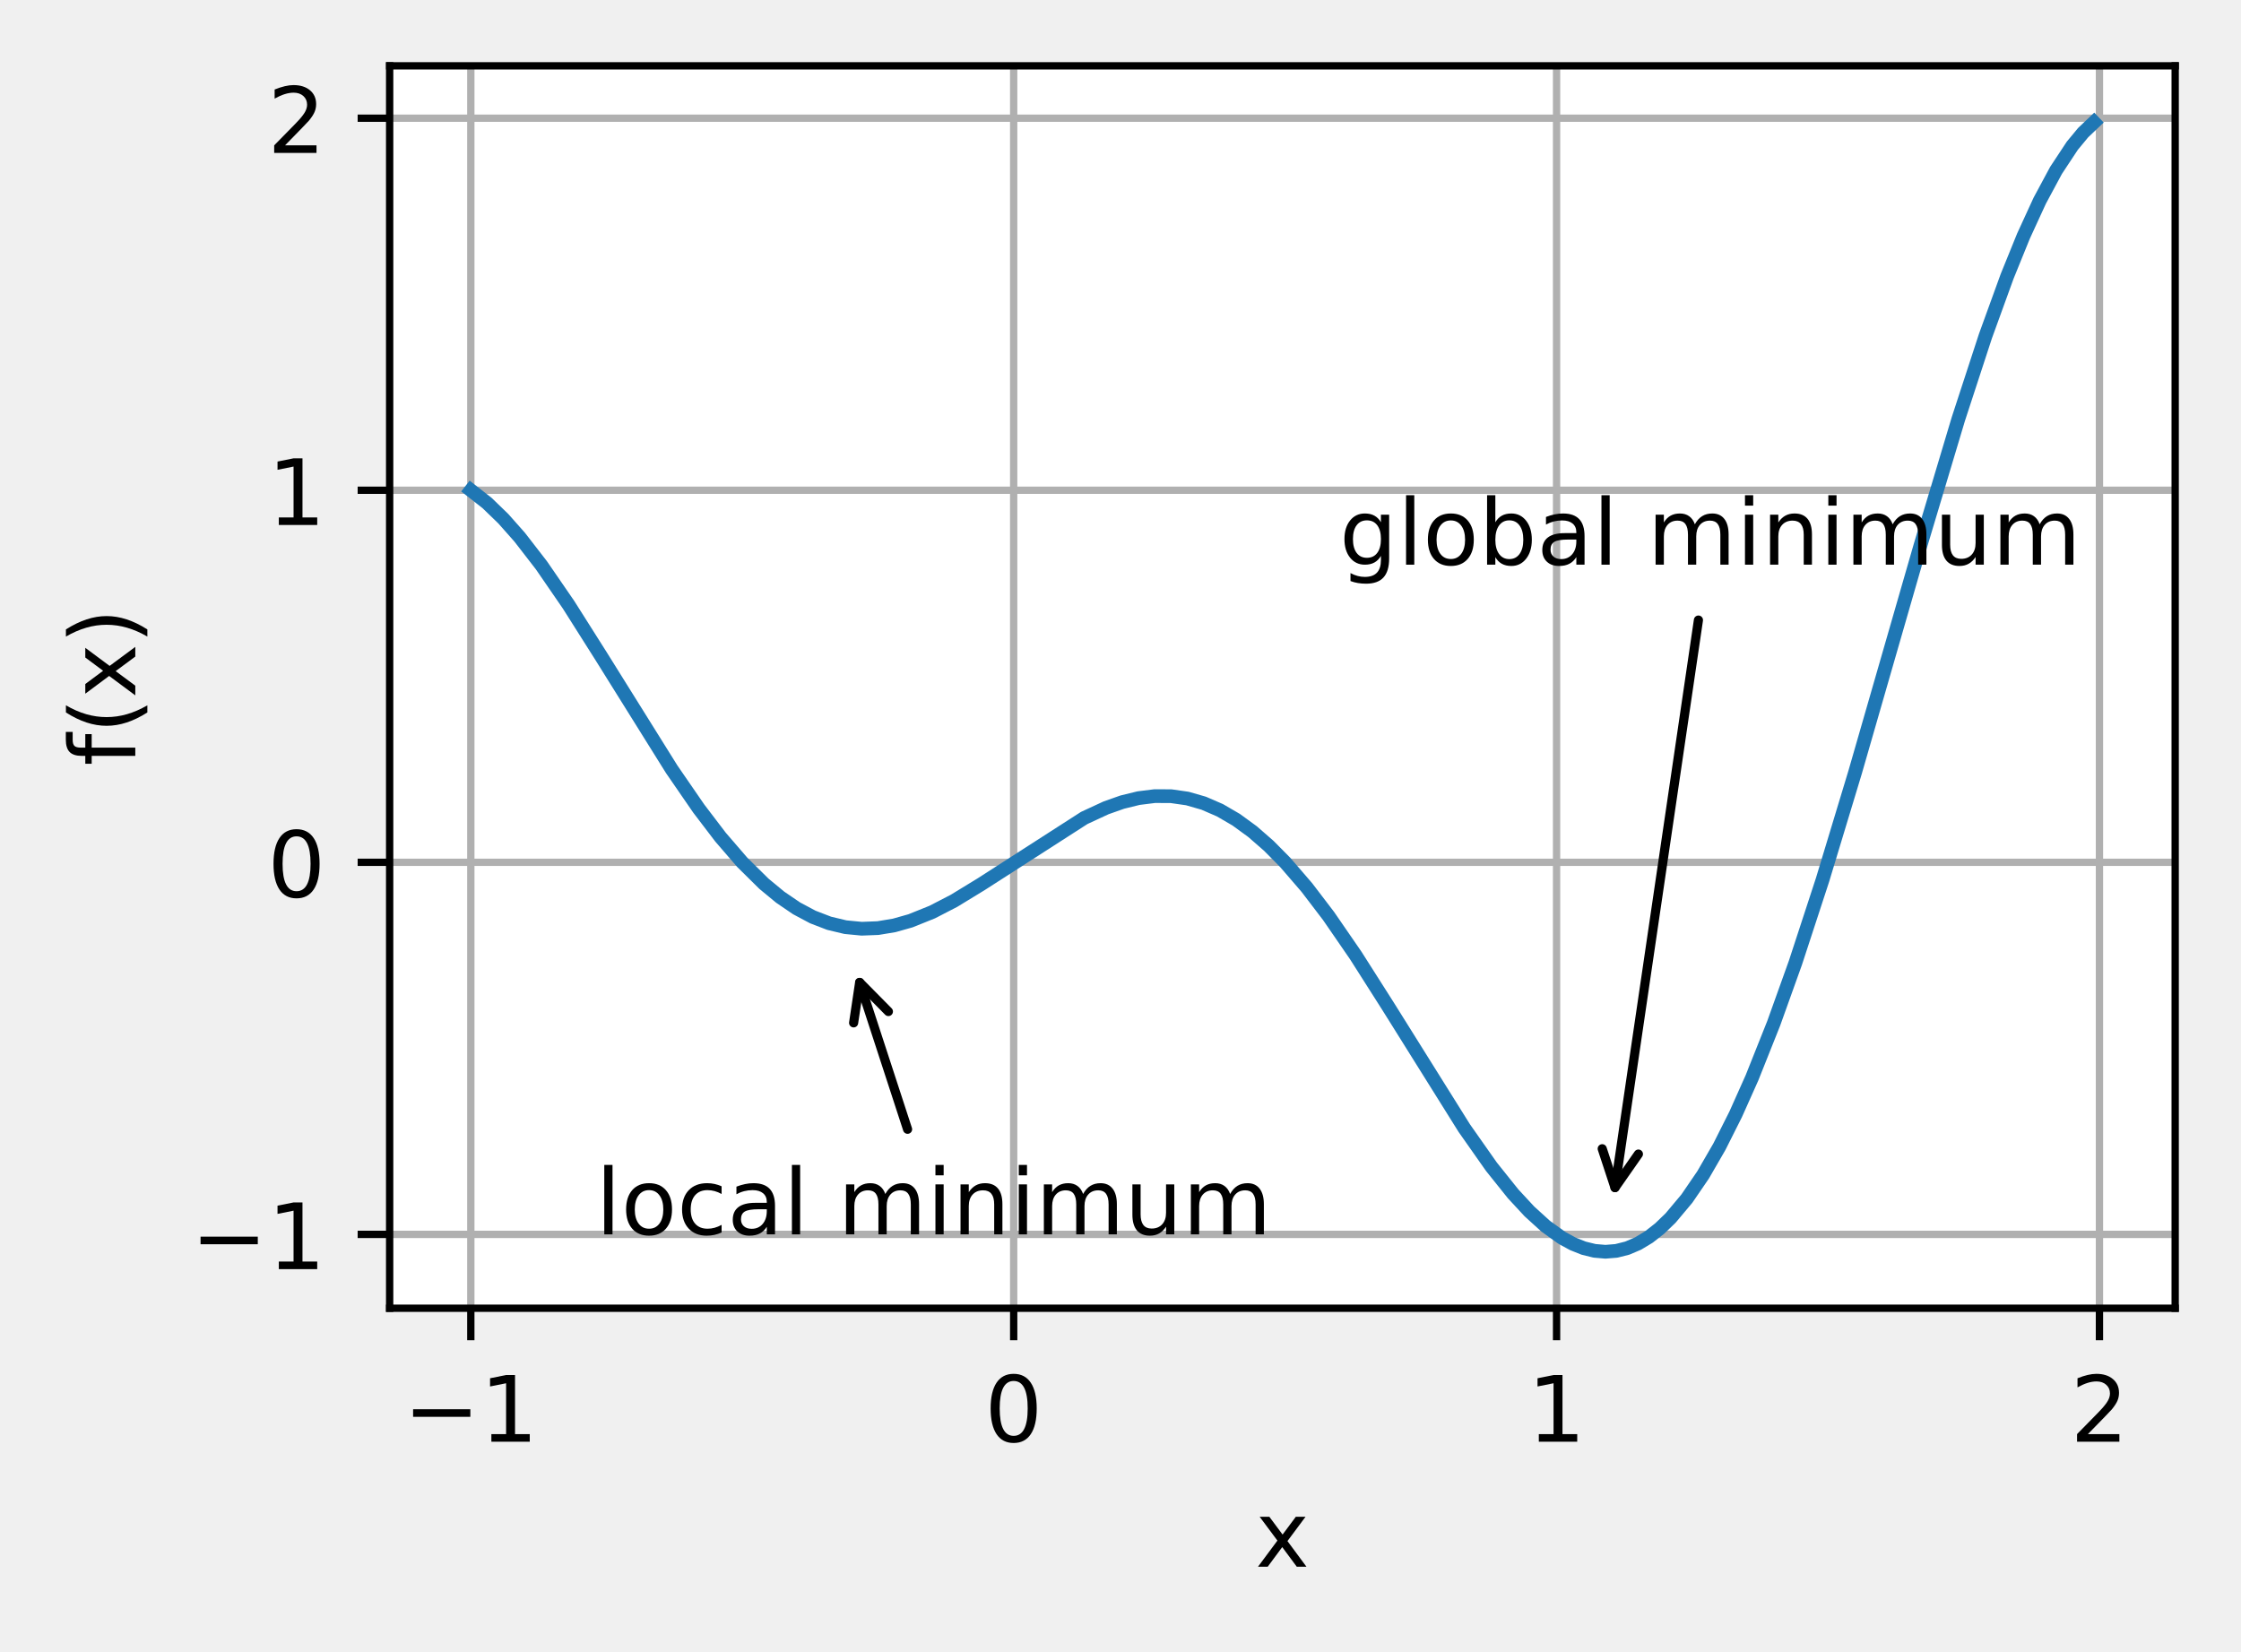
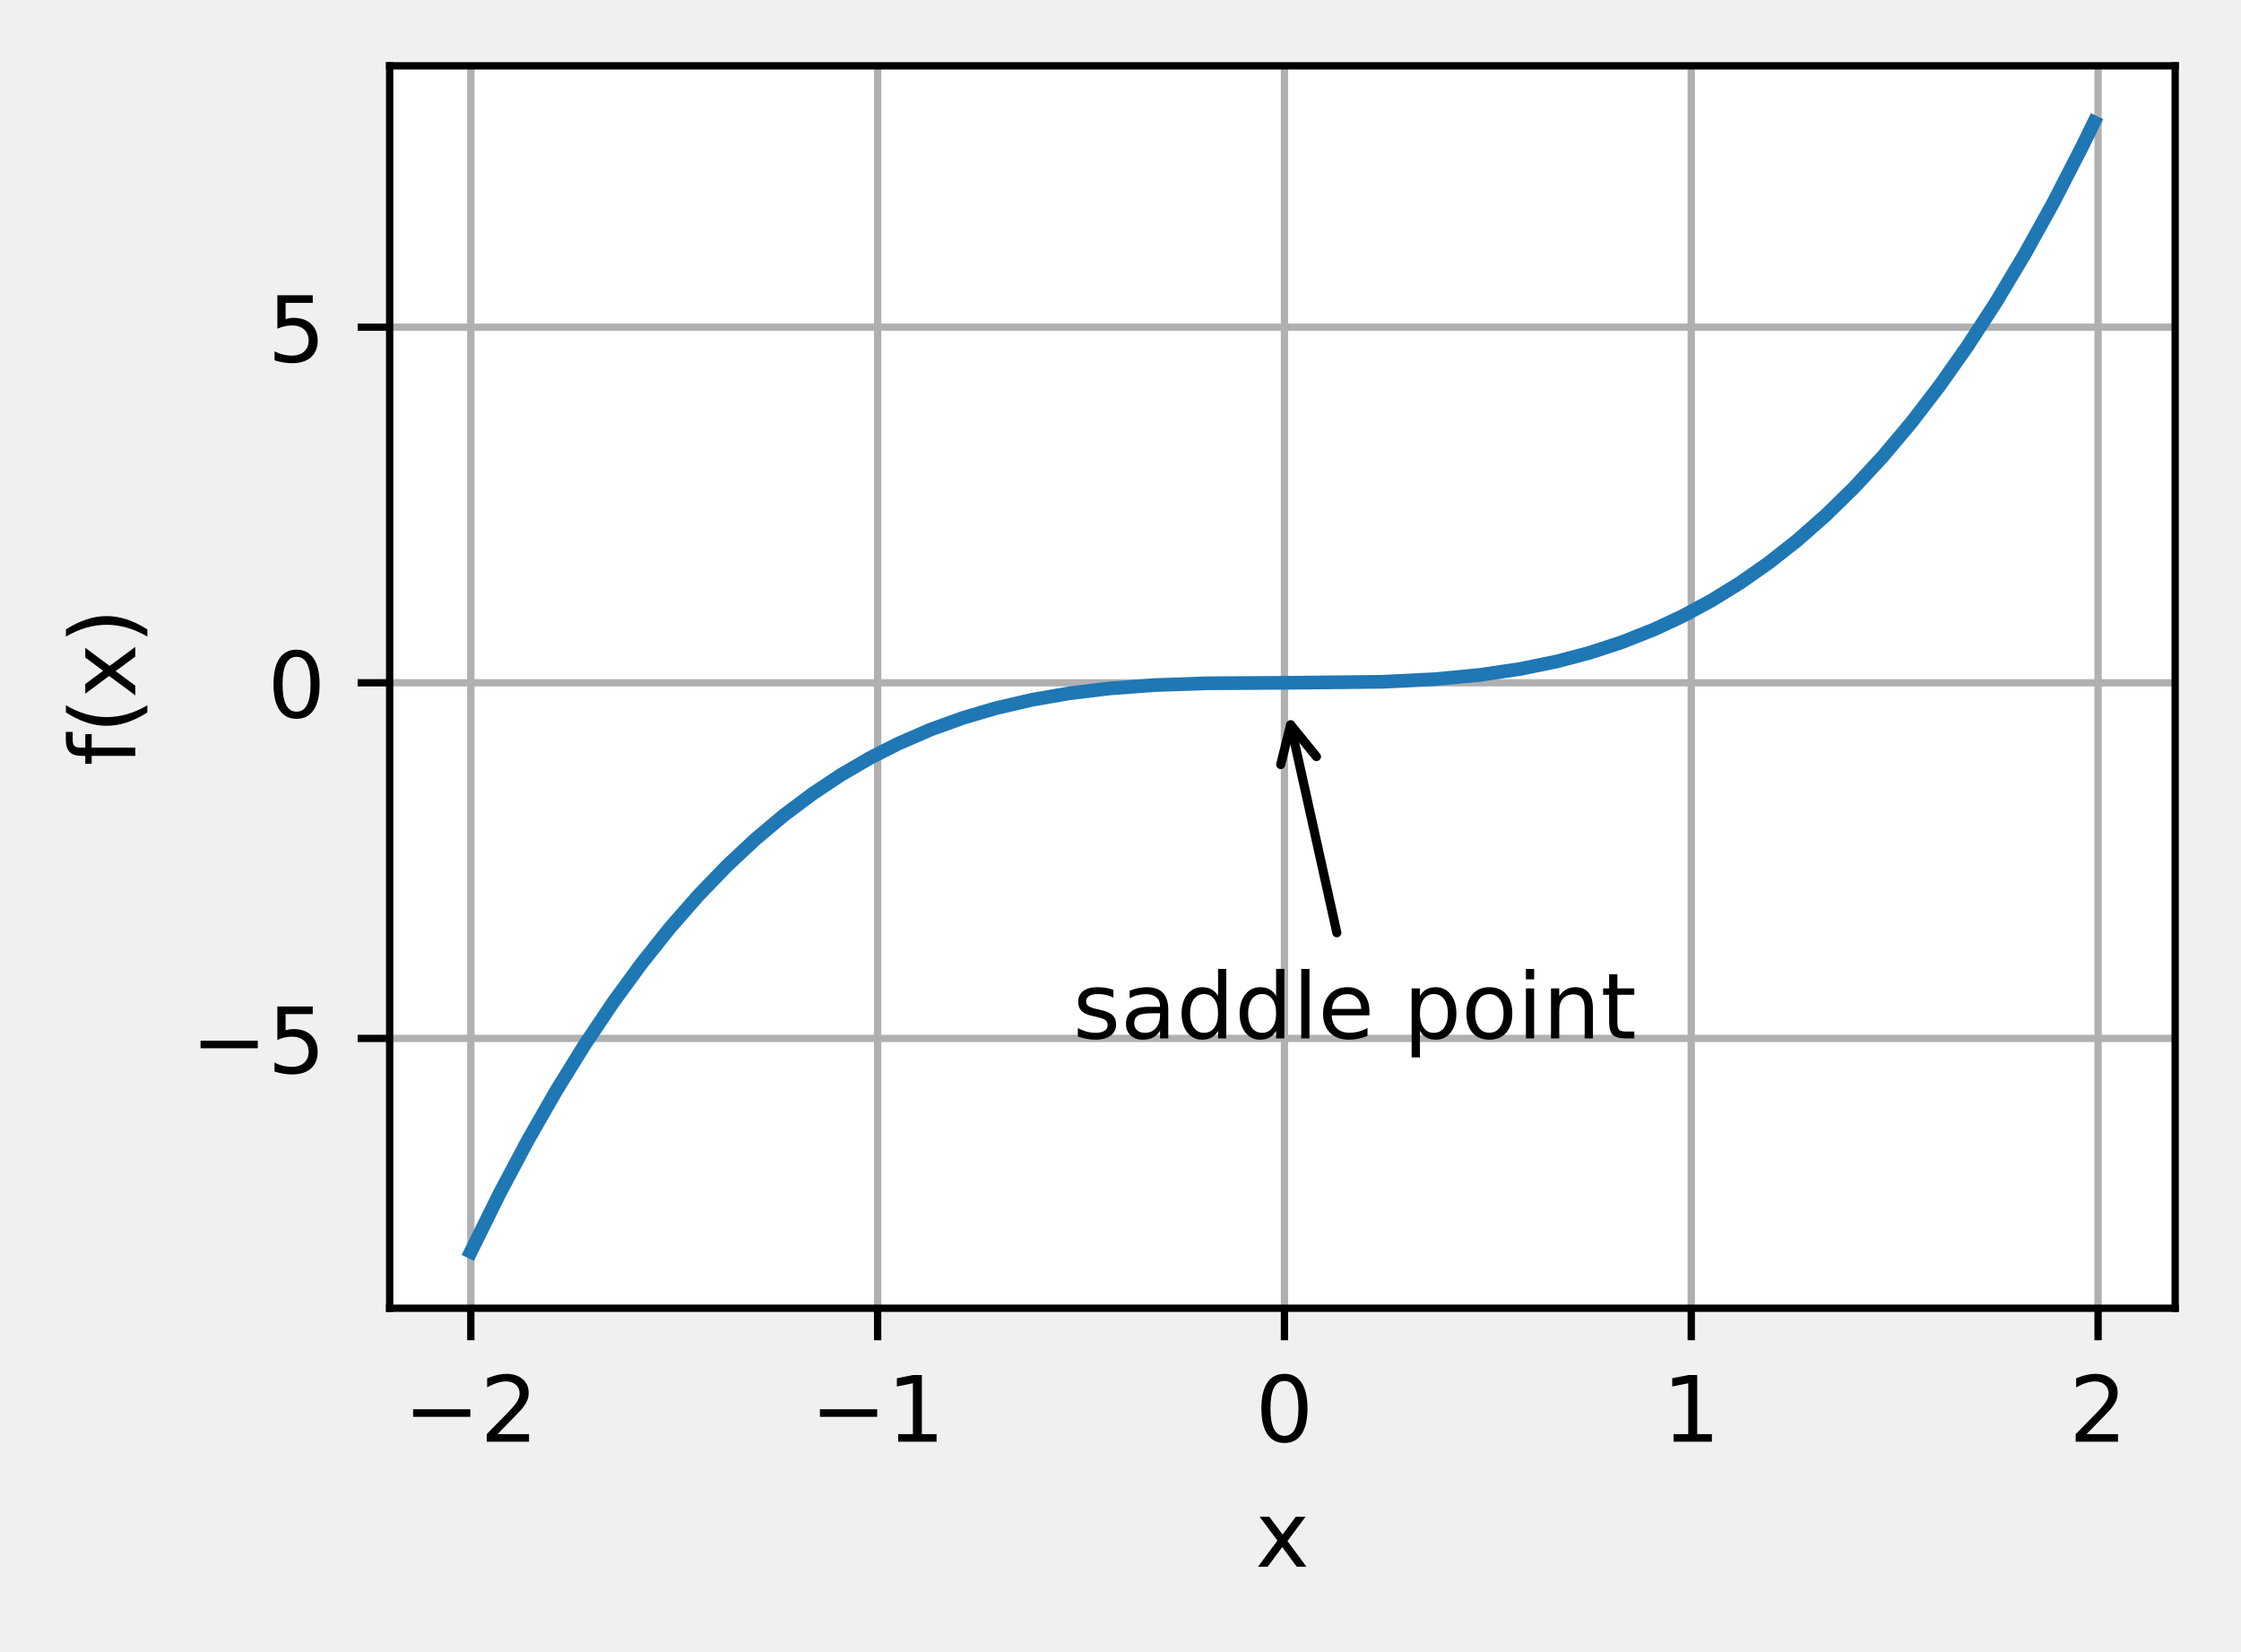
<svg xmlns="http://www.w3.org/2000/svg" xmlns:xlink="http://www.w3.org/1999/xlink" height="180.656pt" version="1.1" viewBox="0 0 245.12 180.656" width="245.12pt">
  <defs>
    <style type="text/css">
*{stroke-linecap:butt;stroke-linejoin:round;}
  </style>
  </defs>
  <g id="figure_1">
    <g id="patch_1">
      <path d="M 0 180.656  L 245.12 180.656  L 245.12 0  L 0 0  z " style="fill:none;" />
    </g>
    <g id="axes_1">
      <g id="patch_2">
        <path d="M 42.62 143.1  L 237.92 143.1  L 237.92 7.2  L 42.62 7.2  z " style="fill:#ffffff;" />
      </g>
      <g id="matplotlib.axis_1">
        <g id="xtick_1">
          <g id="line2d_1">
-             <path clip-path="url(#p6db14f6e70)" d="M 51.498 143.1  L 51.498 7.2  " style="fill:none;stroke:#b0b0b0;stroke-linecap:square;stroke-width:0.8;" />
+             <path clip-path="url(#p5b9b7ca64f)" d="M 51.498 143.1  L 51.498 7.2  " style="fill:none;stroke:#b0b0b0;stroke-linecap:square;stroke-width:0.8;" />
          </g>
          <g id="line2d_2">
            <defs>
-               <path d="M 0 0  L 0 3.5  " id="mf47bbb0108" style="stroke:#000000;stroke-width:0.8;" />
-             </defs>
-             <g>
-               <use style="stroke:#000000;stroke-width:0.8;" x="51.498" xlink:href="#mf47bbb0108" y="143.1" />
+               <path d="M 0 0  L 0 3.5  " id="ma2b6bdf065" style="stroke:#000000;stroke-width:0.8;" />
+             </defs>
+             <g>
+               <use style="stroke:#000000;stroke-width:0.8;" x="51.498" xlink:href="#ma2b6bdf065" y="143.1" />
            </g>
          </g>
          <g id="text_1">
            <defs>
              <path d="M 10.594 35.5  L 73.188 35.5  L 73.188 27.203  L 10.594 27.203  z " id="DejaVuSans-8722" />
-               <path d="M 12.406 8.297  L 28.516 8.297  L 28.516 63.922  L 10.984 60.406  L 10.984 69.391  L 28.422 72.906  L 38.281 72.906  L 38.281 8.297  L 54.391 8.297  L 54.391 0  L 12.406 0  z " id="DejaVuSans-49" />
+               <path d="M 19.188 8.297  L 53.609 8.297  L 53.609 0  L 7.328 0  L 7.328 8.297  Q 12.938 14.109 22.625 23.891  Q 32.328 33.688 34.812 36.531  Q 39.547 41.844 41.422 45.531  Q 43.312 49.219 43.312 52.781  Q 43.312 58.594 39.234 62.25  Q 35.156 65.922 28.609 65.922  Q 23.969 65.922 18.812 64.312  Q 13.672 62.703 7.812 59.422  L 7.812 69.391  Q 13.766 71.781 18.938 73  Q 24.125 74.219 28.422 74.219  Q 39.75 74.219 46.484 68.547  Q 53.219 62.891 53.219 53.422  Q 53.219 48.922 51.531 44.891  Q 49.859 40.875 45.406 35.406  Q 44.188 33.984 37.641 27.219  Q 31.109 20.453 19.188 8.297  z " id="DejaVuSans-50" />
            </defs>
            <g transform="translate(44.12649 157.6984)scale(0.1 -0.1)">
              <use xlink:href="#DejaVuSans-8722" />
-               <use x="83.789" xlink:href="#DejaVuSans-49" />
+               <use x="83.789" xlink:href="#DejaVuSans-50" />
            </g>
          </g>
        </g>
        <g id="xtick_2">
          <g id="line2d_3">
-             <path clip-path="url(#p6db14f6e70)" d="M 110.877 143.1  L 110.877 7.2  " style="fill:none;stroke:#b0b0b0;stroke-linecap:square;stroke-width:0.8;" />
+             <path clip-path="url(#p5b9b7ca64f)" d="M 95.995 143.1  L 95.995 7.2  " style="fill:none;stroke:#b0b0b0;stroke-linecap:square;stroke-width:0.8;" />
          </g>
          <g id="line2d_4">
            <g>
-               <use style="stroke:#000000;stroke-width:0.8;" x="110.877" xlink:href="#mf47bbb0108" y="143.1" />
+               <use style="stroke:#000000;stroke-width:0.8;" x="95.995" xlink:href="#ma2b6bdf065" y="143.1" />
            </g>
          </g>
          <g id="text_2">
            <defs>
-               <path d="M 31.781 66.406  Q 24.172 66.406 20.328 58.906  Q 16.5 51.422 16.5 36.375  Q 16.5 21.391 20.328 13.891  Q 24.172 6.391 31.781 6.391  Q 39.453 6.391 43.281 13.891  Q 47.125 21.391 47.125 36.375  Q 47.125 51.422 43.281 58.906  Q 39.453 66.406 31.781 66.406  z M 31.781 74.219  Q 44.047 74.219 50.516 64.516  Q 56.984 54.828 56.984 36.375  Q 56.984 17.969 50.516 8.266  Q 44.047 -1.422 31.781 -1.422  Q 19.531 -1.422 13.062 8.266  Q 6.594 17.969 6.594 36.375  Q 6.594 54.828 13.062 64.516  Q 19.531 74.219 31.781 74.219  z " id="DejaVuSans-48" />
-             </defs>
-             <g transform="translate(107.6961 157.6984)scale(0.1 -0.1)">
-               <use xlink:href="#DejaVuSans-48" />
+               <path d="M 12.406 8.297  L 28.516 8.297  L 28.516 63.922  L 10.984 60.406  L 10.984 69.391  L 28.422 72.906  L 38.281 72.906  L 38.281 8.297  L 54.391 8.297  L 54.391 0  L 12.406 0  z " id="DejaVuSans-49" />
+             </defs>
+             <g transform="translate(88.6241 157.6984)scale(0.1 -0.1)">
+               <use xlink:href="#DejaVuSans-8722" />
+               <use x="83.789" xlink:href="#DejaVuSans-49" />
            </g>
          </g>
        </g>
        <g id="xtick_3">
          <g id="line2d_5">
-             <path clip-path="url(#p6db14f6e70)" d="M 170.257 143.1  L 170.257 7.2  " style="fill:none;stroke:#b0b0b0;stroke-linecap:square;stroke-width:0.8;" />
+             <path clip-path="url(#p5b9b7ca64f)" d="M 140.493 143.1  L 140.493 7.2  " style="fill:none;stroke:#b0b0b0;stroke-linecap:square;stroke-width:0.8;" />
          </g>
          <g id="line2d_6">
            <g>
-               <use style="stroke:#000000;stroke-width:0.8;" x="170.257" xlink:href="#mf47bbb0108" y="143.1" />
+               <use style="stroke:#000000;stroke-width:0.8;" x="140.493" xlink:href="#ma2b6bdf065" y="143.1" />
            </g>
          </g>
          <g id="text_3">
-             <g transform="translate(167.0758 157.6984)scale(0.1 -0.1)">
-               <use xlink:href="#DejaVuSans-49" />
+             <defs>
+               <path d="M 31.781 66.406  Q 24.172 66.406 20.328 58.906  Q 16.5 51.422 16.5 36.375  Q 16.5 21.391 20.328 13.891  Q 24.172 6.391 31.781 6.391  Q 39.453 6.391 43.281 13.891  Q 47.125 21.391 47.125 36.375  Q 47.125 51.422 43.281 58.906  Q 39.453 66.406 31.781 66.406  z M 31.781 74.219  Q 44.047 74.219 50.516 64.516  Q 56.984 54.828 56.984 36.375  Q 56.984 17.969 50.516 8.266  Q 44.047 -1.422 31.781 -1.422  Q 19.531 -1.422 13.062 8.266  Q 6.594 17.969 6.594 36.375  Q 6.594 54.828 13.062 64.516  Q 19.531 74.219 31.781 74.219  z " id="DejaVuSans-48" />
+             </defs>
+             <g transform="translate(137.3116 157.6984)scale(0.1 -0.1)">
+               <use xlink:href="#DejaVuSans-48" />
            </g>
          </g>
        </g>
        <g id="xtick_4">
          <g id="line2d_7">
-             <path clip-path="url(#p6db14f6e70)" d="M 229.637 143.1  L 229.637 7.2  " style="fill:none;stroke:#b0b0b0;stroke-linecap:square;stroke-width:0.8;" />
+             <path clip-path="url(#p5b9b7ca64f)" d="M 184.99 143.1  L 184.99 7.2  " style="fill:none;stroke:#b0b0b0;stroke-linecap:square;stroke-width:0.8;" />
          </g>
          <g id="line2d_8">
            <g>
-               <use style="stroke:#000000;stroke-width:0.8;" x="229.637" xlink:href="#mf47bbb0108" y="143.1" />
+               <use style="stroke:#000000;stroke-width:0.8;" x="184.99" xlink:href="#ma2b6bdf065" y="143.1" />
            </g>
          </g>
          <g id="text_4">
-             <defs>
-               <path d="M 19.188 8.297  L 53.609 8.297  L 53.609 0  L 7.328 0  L 7.328 8.297  Q 12.938 14.109 22.625 23.891  Q 32.328 33.688 34.812 36.531  Q 39.547 41.844 41.422 45.531  Q 43.312 49.219 43.312 52.781  Q 43.312 58.594 39.234 62.25  Q 35.156 65.922 28.609 65.922  Q 23.969 65.922 18.812 64.312  Q 13.672 62.703 7.812 59.422  L 7.812 69.391  Q 13.766 71.781 18.938 73  Q 24.125 74.219 28.422 74.219  Q 39.75 74.219 46.484 68.547  Q 53.219 62.891 53.219 53.422  Q 53.219 48.922 51.531 44.891  Q 49.859 40.875 45.406 35.406  Q 44.188 33.984 37.641 27.219  Q 31.109 20.453 19.188 8.297  z " id="DejaVuSans-50" />
-             </defs>
-             <g transform="translate(226.4556 157.6984)scale(0.1 -0.1)">
+             <g transform="translate(181.8092 157.6984)scale(0.1 -0.1)">
+               <use xlink:href="#DejaVuSans-49" />
+             </g>
+           </g>
+         </g>
+         <g id="xtick_5">
+           <g id="line2d_9">
+             <path clip-path="url(#p5b9b7ca64f)" d="M 229.488 143.1  L 229.488 7.2  " style="fill:none;stroke:#b0b0b0;stroke-linecap:square;stroke-width:0.8;" />
+           </g>
+           <g id="line2d_10">
+             <g>
+               <use style="stroke:#000000;stroke-width:0.8;" x="229.488" xlink:href="#ma2b6bdf065" y="143.1" />
+             </g>
+           </g>
+           <g id="text_5">
+             <g transform="translate(226.3068 157.6984)scale(0.1 -0.1)">
              <use xlink:href="#DejaVuSans-50" />
            </g>
          </g>
        </g>
-         <g id="text_5">
+         <g id="text_6">
          <defs>
            <path d="M 54.891 54.688  L 35.109 28.078  L 55.906 0  L 45.312 0  L 29.391 21.484  L 13.484 0  L 2.875 0  L 24.125 28.609  L 4.688 54.688  L 15.281 54.688  L 29.781 35.203  L 44.281 54.688  z " id="DejaVuSans-120" />
          </defs>
          <g transform="translate(137.3109 171.3766)scale(0.1 -0.1)">
            <use xlink:href="#DejaVuSans-120" />
          </g>
        </g>
      </g>
      <g id="matplotlib.axis_2">
        <g id="ytick_1">
-           <g id="line2d_9">
-             <path clip-path="url(#p6db14f6e70)" d="M 42.62 135.021  L 237.92 135.021  " style="fill:none;stroke:#b0b0b0;stroke-linecap:square;stroke-width:0.8;" />
-           </g>
-           <g id="line2d_10">
-             <defs>
-               <path d="M 0 0  L -3.5 0  " id="mef5a19849a" style="stroke:#000000;stroke-width:0.8;" />
-             </defs>
-             <g>
-               <use style="stroke:#000000;stroke-width:0.8;" x="42.62" xlink:href="#mef5a19849a" y="135.021" />
-             </g>
-           </g>
-           <g id="text_6">
-             <g transform="translate(20.87813 138.8206)scale(0.1 -0.1)">
+           <g id="line2d_11">
+             <path clip-path="url(#p5b9b7ca64f)" d="M 42.62 113.584  L 237.92 113.584  " style="fill:none;stroke:#b0b0b0;stroke-linecap:square;stroke-width:0.8;" />
+           </g>
+           <g id="line2d_12">
+             <defs>
+               <path d="M 0 0  L -3.5 0  " id="mc2ae0bc141" style="stroke:#000000;stroke-width:0.8;" />
+             </defs>
+             <g>
+               <use style="stroke:#000000;stroke-width:0.8;" x="42.62" xlink:href="#mc2ae0bc141" y="113.584" />
+             </g>
+           </g>
+           <g id="text_7">
+             <defs>
+               <path d="M 10.797 72.906  L 49.516 72.906  L 49.516 64.594  L 19.828 64.594  L 19.828 46.734  Q 21.969 47.469 24.109 47.828  Q 26.266 48.188 28.422 48.188  Q 40.625 48.188 47.75 41.5  Q 54.891 34.812 54.891 23.391  Q 54.891 11.625 47.562 5.094  Q 40.234 -1.422 26.906 -1.422  Q 22.312 -1.422 17.547 -0.641  Q 12.797 0.141 7.719 1.703  L 7.719 11.625  Q 12.109 9.234 16.797 8.062  Q 21.484 6.891 26.703 6.891  Q 35.156 6.891 40.078 11.328  Q 45.016 15.766 45.016 23.391  Q 45.016 31 40.078 35.438  Q 35.156 39.891 26.703 39.891  Q 22.75 39.891 18.812 39.016  Q 14.891 38.141 10.797 36.281  z " id="DejaVuSans-53" />
+             </defs>
+             <g transform="translate(20.87813 117.383)scale(0.1 -0.1)">
              <use xlink:href="#DejaVuSans-8722" />
-               <use x="83.789" xlink:href="#DejaVuSans-49" />
+               <use x="83.789" xlink:href="#DejaVuSans-53" />
            </g>
          </g>
        </g>
        <g id="ytick_2">
-           <g id="line2d_11">
-             <path clip-path="url(#p6db14f6e70)" d="M 42.62 94.324  L 237.92 94.324  " style="fill:none;stroke:#b0b0b0;stroke-linecap:square;stroke-width:0.8;" />
-           </g>
-           <g id="line2d_12">
-             <g>
-               <use style="stroke:#000000;stroke-width:0.8;" x="42.62" xlink:href="#mef5a19849a" y="94.324" />
-             </g>
-           </g>
-           <g id="text_7">
-             <g transform="translate(29.25781 98.12357)scale(0.1 -0.1)">
+           <g id="line2d_13">
+             <path clip-path="url(#p5b9b7ca64f)" d="M 42.62 74.686  L 237.92 74.686  " style="fill:none;stroke:#b0b0b0;stroke-linecap:square;stroke-width:0.8;" />
+           </g>
+           <g id="line2d_14">
+             <g>
+               <use style="stroke:#000000;stroke-width:0.8;" x="42.62" xlink:href="#mc2ae0bc141" y="74.686" />
+             </g>
+           </g>
+           <g id="text_8">
+             <g transform="translate(29.25781 78.48477)scale(0.1 -0.1)">
              <use xlink:href="#DejaVuSans-48" />
            </g>
          </g>
        </g>
        <g id="ytick_3">
-           <g id="line2d_13">
-             <path clip-path="url(#p6db14f6e70)" d="M 42.62 53.627  L 237.92 53.627  " style="fill:none;stroke:#b0b0b0;stroke-linecap:square;stroke-width:0.8;" />
-           </g>
-           <g id="line2d_14">
-             <g>
-               <use style="stroke:#000000;stroke-width:0.8;" x="42.62" xlink:href="#mef5a19849a" y="53.627" />
-             </g>
-           </g>
-           <g id="text_8">
-             <g transform="translate(29.25781 57.42656)scale(0.1 -0.1)">
-               <use xlink:href="#DejaVuSans-49" />
-             </g>
-           </g>
-         </g>
-         <g id="ytick_4">
          <g id="line2d_15">
-             <path clip-path="url(#p6db14f6e70)" d="M 42.62 12.93  L 237.92 12.93  " style="fill:none;stroke:#b0b0b0;stroke-linecap:square;stroke-width:0.8;" />
+             <path clip-path="url(#p5b9b7ca64f)" d="M 42.62 35.787  L 237.92 35.787  " style="fill:none;stroke:#b0b0b0;stroke-linecap:square;stroke-width:0.8;" />
          </g>
          <g id="line2d_16">
            <g>
-               <use style="stroke:#000000;stroke-width:0.8;" x="42.62" xlink:href="#mef5a19849a" y="12.93" />
+               <use style="stroke:#000000;stroke-width:0.8;" x="42.62" xlink:href="#mc2ae0bc141" y="35.787" />
            </g>
          </g>
          <g id="text_9">
-             <g transform="translate(29.25781 16.72956)scale(0.1 -0.1)">
-               <use xlink:href="#DejaVuSans-50" />
+             <g transform="translate(29.25781 39.58653)scale(0.1 -0.1)">
+               <use xlink:href="#DejaVuSans-53" />
            </g>
          </g>
        </g>
        <g id="text_10">
          <defs>
            <path d="M 37.109 75.984  L 37.109 68.5  L 28.516 68.5  Q 23.688 68.5 21.797 66.547  Q 19.922 64.594 19.922 59.516  L 19.922 54.688  L 34.719 54.688  L 34.719 47.703  L 19.922 47.703  L 19.922 0  L 10.891 0  L 10.891 47.703  L 2.297 47.703  L 2.297 54.688  L 10.891 54.688  L 10.891 58.5  Q 10.891 67.625 15.141 71.797  Q 19.391 75.984 28.609 75.984  z " id="DejaVuSans-102" />
            <path d="M 31 75.875  Q 24.469 64.656 21.281 53.656  Q 18.109 42.672 18.109 31.391  Q 18.109 20.125 21.312 9.062  Q 24.516 -2 31 -13.188  L 23.188 -13.188  Q 15.875 -1.703 12.234 9.375  Q 8.594 20.453 8.594 31.391  Q 8.594 42.281 12.203 53.312  Q 15.828 64.359 23.188 75.875  z " id="DejaVuSans-40" />
            <path d="M 8.016 75.875  L 15.828 75.875  Q 23.141 64.359 26.781 53.312  Q 30.422 42.281 30.422 31.391  Q 30.422 20.453 26.781 9.375  Q 23.141 -1.703 15.828 -13.188  L 8.016 -13.188  Q 14.5 -2 17.703 9.062  Q 20.906 20.125 20.906 31.391  Q 20.906 42.672 17.703 53.656  Q 14.5 64.656 8.016 75.875  z " id="DejaVuSans-41" />
          </defs>
          <g transform="translate(14.79844 83.77109)rotate(-90)scale(0.1 -0.1)">
            <use xlink:href="#DejaVuSans-102" />
            <use x="35.205" xlink:href="#DejaVuSans-40" />
            <use x="74.219" xlink:href="#DejaVuSans-120" />
            <use x="133.398" xlink:href="#DejaVuSans-41" />
          </g>
        </g>
      </g>
      <g id="line2d_17">
-         <path clip-path="url(#p6db14f6e70)" d="M 51.498 53.627  L 53.279 55.023  L 55.06 56.747  L 56.842 58.761  L 59.217 61.83  L 62.186 66.148  L 65.749 71.778  L 73.468 84.142  L 76.437 88.454  L 78.812 91.57  L 81.187 94.324  L 83.563 96.671  L 85.344 98.142  L 87.125 99.355  L 88.907 100.305  L 90.688 100.99  L 92.47 101.416  L 94.251 101.588  L 96.032 101.519  L 97.814 101.223  L 99.595 100.72  L 101.97 99.764  L 104.346 98.536  L 107.315 96.723  L 118.597 89.469  L 120.972 88.369  L 122.753 87.739  L 124.535 87.303  L 126.316 87.081  L 128.097 87.091  L 129.879 87.346  L 131.66 87.858  L 133.442 88.631  L 135.223 89.669  L 137.004 90.969  L 138.786 92.524  L 140.567 94.324  L 142.942 97.079  L 145.318 100.194  L 148.287 104.507  L 151.849 110.108  L 160.163 123.399  L 163.132 127.623  L 165.507 130.589  L 167.288 132.511  L 169.069 134.129  L 170.851 135.408  L 172.038 136.056  L 173.226 136.53  L 174.414 136.821  L 175.601 136.923  L 176.789 136.827  L 177.976 136.53  L 179.164 136.025  L 180.352 135.309  L 181.539 134.379  L 182.727 133.234  L 184.508 131.111  L 186.29 128.504  L 188.071 125.422  L 189.852 121.877  L 191.634 117.89  L 194.009 111.931  L 196.384 105.306  L 199.353 96.229  L 202.916 84.456  L 210.042 59.728  L 214.198 45.85  L 217.167 36.763  L 219.542 30.22  L 221.324 25.832  L 223.105 21.954  L 224.886 18.641  L 226.668 15.942  L 227.855 14.507  L 229.043 13.377  L 229.043 13.377  " style="fill:none;stroke:#1f77b4;stroke-linecap:square;stroke-width:1.5;" />
+         <path clip-path="url(#p5b9b7ca64f)" d="M 51.498 136.923  L 54.612 130.614  L 57.727 124.746  L 60.842 119.304  L 63.957 114.272  L 67.072 109.633  L 70.187 105.371  L 73.301 101.47  L 76.416 97.915  L 79.531 94.69  L 82.646 91.777  L 85.761 89.162  L 88.876 86.829  L 91.99 84.76  L 95.105 82.941  L 98.22 81.356  L 101.78 79.808  L 105.34 78.521  L 108.899 77.47  L 112.904 76.54  L 116.909 75.844  L 121.359 75.304  L 126.254 74.94  L 132.038 74.739  L 140.938 74.686  L 151.172 74.578  L 156.957 74.291  L 161.852 73.825  L 166.301 73.168  L 170.306 72.346  L 173.866 71.404  L 177.426 70.237  L 180.986 68.823  L 184.1 67.363  L 187.215 65.68  L 190.33 63.756  L 193.445 61.576  L 196.56 59.123  L 199.675 56.383  L 202.789 53.338  L 205.904 49.973  L 209.019 46.272  L 212.134 42.219  L 215.249 37.797  L 218.364 32.992  L 221.478 27.785  L 224.593 22.163  L 227.708 16.108  L 229.043 13.377  L 229.043 13.377  " style="fill:none;stroke:#1f77b4;stroke-linecap:square;stroke-width:1.5;" />
      </g>
      <g id="patch_3">
        <path d="M 42.62 143.1  L 42.62 7.2  " style="fill:none;stroke:#000000;stroke-linecap:square;stroke-linejoin:miter;stroke-width:0.8;" />
      </g>
      <g id="patch_4">
        <path d="M 237.92 143.1  L 237.92 7.2  " style="fill:none;stroke:#000000;stroke-linecap:square;stroke-linejoin:miter;stroke-width:0.8;" />
      </g>
      <g id="patch_5">
        <path d="M 42.62 143.1  L 237.92 143.1  " style="fill:none;stroke:#000000;stroke-linecap:square;stroke-linejoin:miter;stroke-width:0.8;" />
      </g>
      <g id="patch_6">
        <path d="M 42.62 7.2  L 237.92 7.2  " style="fill:none;stroke:#000000;stroke-linecap:square;stroke-linejoin:miter;stroke-width:0.8;" />
      </g>
      <g id="patch_7">
-         <path d="M 99.27 123.523  Q 96.477 114.961 94.03 107.461  " style="fill:none;stroke:#000000;stroke-linecap:round;" />
-         <path d="M 93.369 111.884  L 94.03 107.461  L 97.172 110.644  " style="fill:none;stroke:#000000;stroke-linecap:round;" />
+         <path d="M 146.223 102.027  Q 143.575 90.112 141.17 79.288  " style="fill:none;stroke:#000000;stroke-linecap:round;" />
+         <path d="M 140.085 83.626  L 141.17 79.288  L 143.99 82.759  " style="fill:none;stroke:#000000;stroke-linecap:round;" />
      </g>
      <g id="text_11">
        <defs>
+           <path d="M 44.281 53.078  L 44.281 44.578  Q 40.484 46.531 36.375 47.5  Q 32.281 48.484 27.875 48.484  Q 21.188 48.484 17.844 46.438  Q 14.5 44.391 14.5 40.281  Q 14.5 37.156 16.891 35.375  Q 19.281 33.594 26.516 31.984  L 29.594 31.297  Q 39.156 29.25 43.188 25.516  Q 47.219 21.781 47.219 15.094  Q 47.219 7.469 41.188 3.016  Q 35.156 -1.422 24.609 -1.422  Q 20.219 -1.422 15.453 -0.562  Q 10.688 0.297 5.422 2  L 5.422 11.281  Q 10.406 8.688 15.234 7.391  Q 20.062 6.109 24.812 6.109  Q 31.156 6.109 34.562 8.281  Q 37.984 10.453 37.984 14.406  Q 37.984 18.062 35.516 20.016  Q 33.062 21.969 24.703 23.781  L 21.578 24.516  Q 13.234 26.266 9.516 29.906  Q 5.812 33.547 5.812 39.891  Q 5.812 47.609 11.281 51.797  Q 16.75 56 26.812 56  Q 31.781 56 36.172 55.266  Q 40.578 54.547 44.281 53.078  z " id="DejaVuSans-115" />
+           <path d="M 34.281 27.484  Q 23.391 27.484 19.188 25  Q 14.984 22.516 14.984 16.5  Q 14.984 11.719 18.141 8.906  Q 21.297 6.109 26.703 6.109  Q 34.188 6.109 38.703 11.406  Q 43.219 16.703 43.219 25.484  L 43.219 27.484  z M 52.203 31.203  L 52.203 0  L 43.219 0  L 43.219 8.297  Q 40.141 3.328 35.547 0.953  Q 30.953 -1.422 24.312 -1.422  Q 15.922 -1.422 10.953 3.297  Q 6 8.016 6 15.922  Q 6 25.141 12.172 29.828  Q 18.359 34.516 30.609 34.516  L 43.219 34.516  L 43.219 35.406  Q 43.219 41.609 39.141 45  Q 35.062 48.391 27.688 48.391  Q 23 48.391 18.547 47.266  Q 14.109 46.141 10.016 43.891  L 10.016 52.203  Q 14.938 54.109 19.578 55.047  Q 24.219 56 28.609 56  Q 40.484 56 46.344 49.844  Q 52.203 43.703 52.203 31.203  z " id="DejaVuSans-97" />
+           <path d="M 45.406 46.391  L 45.406 75.984  L 54.391 75.984  L 54.391 0  L 45.406 0  L 45.406 8.203  Q 42.578 3.328 38.25 0.953  Q 33.938 -1.422 27.875 -1.422  Q 17.969 -1.422 11.734 6.484  Q 5.516 14.406 5.516 27.297  Q 5.516 40.188 11.734 48.094  Q 17.969 56 27.875 56  Q 33.938 56 38.25 53.625  Q 42.578 51.266 45.406 46.391  z M 14.797 27.297  Q 14.797 17.391 18.875 11.75  Q 22.953 6.109 30.078 6.109  Q 37.203 6.109 41.297 11.75  Q 45.406 17.391 45.406 27.297  Q 45.406 37.203 41.297 42.844  Q 37.203 48.484 30.078 48.484  Q 22.953 48.484 18.875 42.844  Q 14.797 37.203 14.797 27.297  z " id="DejaVuSans-100" />
          <path d="M 9.422 75.984  L 18.406 75.984  L 18.406 0  L 9.422 0  z " id="DejaVuSans-108" />
+           <path d="M 56.203 29.594  L 56.203 25.203  L 14.891 25.203  Q 15.484 15.922 20.484 11.062  Q 25.484 6.203 34.422 6.203  Q 39.594 6.203 44.453 7.469  Q 49.312 8.734 54.109 11.281  L 54.109 2.781  Q 49.266 0.734 44.188 -0.344  Q 39.109 -1.422 33.891 -1.422  Q 20.797 -1.422 13.156 6.188  Q 5.516 13.812 5.516 26.812  Q 5.516 40.234 12.766 48.109  Q 20.016 56 32.328 56  Q 43.359 56 49.781 48.891  Q 56.203 41.797 56.203 29.594  z M 47.219 32.234  Q 47.125 39.594 43.094 43.984  Q 39.062 48.391 32.422 48.391  Q 24.906 48.391 20.391 44.141  Q 15.875 39.891 15.188 32.172  z " id="DejaVuSans-101" />
+           <path id="DejaVuSans-32" />
+           <path d="M 18.109 8.203  L 18.109 -20.797  L 9.078 -20.797  L 9.078 54.688  L 18.109 54.688  L 18.109 46.391  Q 20.953 51.266 25.266 53.625  Q 29.594 56 35.594 56  Q 45.562 56 51.781 48.094  Q 58.016 40.188 58.016 27.297  Q 58.016 14.406 51.781 6.484  Q 45.562 -1.422 35.594 -1.422  Q 29.594 -1.422 25.266 0.953  Q 20.953 3.328 18.109 8.203  z M 48.688 27.297  Q 48.688 37.203 44.609 42.844  Q 40.531 48.484 33.406 48.484  Q 26.266 48.484 22.188 42.844  Q 18.109 37.203 18.109 27.297  Q 18.109 17.391 22.188 11.75  Q 26.266 6.109 33.406 6.109  Q 40.531 6.109 44.609 11.75  Q 48.688 17.391 48.688 27.297  z " id="DejaVuSans-112" />
          <path d="M 30.609 48.391  Q 23.391 48.391 19.188 42.75  Q 14.984 37.109 14.984 27.297  Q 14.984 17.484 19.156 11.844  Q 23.344 6.203 30.609 6.203  Q 37.797 6.203 41.984 11.859  Q 46.188 17.531 46.188 27.297  Q 46.188 37.016 41.984 42.703  Q 37.797 48.391 30.609 48.391  z M 30.609 56  Q 42.328 56 49.016 48.375  Q 55.719 40.766 55.719 27.297  Q 55.719 13.875 49.016 6.219  Q 42.328 -1.422 30.609 -1.422  Q 18.844 -1.422 12.172 6.219  Q 5.516 13.875 5.516 27.297  Q 5.516 40.766 12.172 48.375  Q 18.844 56 30.609 56  z " id="DejaVuSans-111" />
-           <path d="M 48.781 52.594  L 48.781 44.188  Q 44.969 46.297 41.141 47.344  Q 37.312 48.391 33.406 48.391  Q 24.656 48.391 19.812 42.844  Q 14.984 37.312 14.984 27.297  Q 14.984 17.281 19.812 11.734  Q 24.656 6.203 33.406 6.203  Q 37.312 6.203 41.141 7.25  Q 44.969 8.297 48.781 10.406  L 48.781 2.094  Q 45.016 0.344 40.984 -0.531  Q 36.969 -1.422 32.422 -1.422  Q 20.062 -1.422 12.781 6.344  Q 5.516 14.109 5.516 27.297  Q 5.516 40.672 12.859 48.328  Q 20.219 56 33.016 56  Q 37.156 56 41.109 55.141  Q 45.062 54.297 48.781 52.594  z " id="DejaVuSans-99" />
-           <path d="M 34.281 27.484  Q 23.391 27.484 19.188 25  Q 14.984 22.516 14.984 16.5  Q 14.984 11.719 18.141 8.906  Q 21.297 6.109 26.703 6.109  Q 34.188 6.109 38.703 11.406  Q 43.219 16.703 43.219 25.484  L 43.219 27.484  z M 52.203 31.203  L 52.203 0  L 43.219 0  L 43.219 8.297  Q 40.141 3.328 35.547 0.953  Q 30.953 -1.422 24.312 -1.422  Q 15.922 -1.422 10.953 3.297  Q 6 8.016 6 15.922  Q 6 25.141 12.172 29.828  Q 18.359 34.516 30.609 34.516  L 43.219 34.516  L 43.219 35.406  Q 43.219 41.609 39.141 45  Q 35.062 48.391 27.688 48.391  Q 23 48.391 18.547 47.266  Q 14.109 46.141 10.016 43.891  L 10.016 52.203  Q 14.938 54.109 19.578 55.047  Q 24.219 56 28.609 56  Q 40.484 56 46.344 49.844  Q 52.203 43.703 52.203 31.203  z " id="DejaVuSans-97" />
-           <path id="DejaVuSans-32" />
-           <path d="M 52 44.188  Q 55.375 50.25 60.062 53.125  Q 64.75 56 71.094 56  Q 79.641 56 84.281 50.016  Q 88.922 44.047 88.922 33.016  L 88.922 0  L 79.891 0  L 79.891 32.719  Q 79.891 40.578 77.094 44.375  Q 74.312 48.188 68.609 48.188  Q 61.625 48.188 57.562 43.547  Q 53.516 38.922 53.516 30.906  L 53.516 0  L 44.484 0  L 44.484 32.719  Q 44.484 40.625 41.703 44.406  Q 38.922 48.188 33.109 48.188  Q 26.219 48.188 22.156 43.531  Q 18.109 38.875 18.109 30.906  L 18.109 0  L 9.078 0  L 9.078 54.688  L 18.109 54.688  L 18.109 46.188  Q 21.188 51.219 25.484 53.609  Q 29.781 56 35.688 56  Q 41.656 56 45.828 52.969  Q 50 49.953 52 44.188  z " id="DejaVuSans-109" />
          <path d="M 9.422 54.688  L 18.406 54.688  L 18.406 0  L 9.422 0  z M 9.422 75.984  L 18.406 75.984  L 18.406 64.594  L 9.422 64.594  z " id="DejaVuSans-105" />
          <path d="M 54.891 33.016  L 54.891 0  L 45.906 0  L 45.906 32.719  Q 45.906 40.484 42.875 44.328  Q 39.844 48.188 33.797 48.188  Q 26.516 48.188 22.312 43.547  Q 18.109 38.922 18.109 30.906  L 18.109 0  L 9.078 0  L 9.078 54.688  L 18.109 54.688  L 18.109 46.188  Q 21.344 51.125 25.703 53.562  Q 30.078 56 35.797 56  Q 45.219 56 50.047 50.172  Q 54.891 44.344 54.891 33.016  z " id="DejaVuSans-110" />
-           <path d="M 8.5 21.578  L 8.5 54.688  L 17.484 54.688  L 17.484 21.922  Q 17.484 14.156 20.5 10.266  Q 23.531 6.391 29.594 6.391  Q 36.859 6.391 41.078 11.031  Q 45.312 15.672 45.312 23.688  L 45.312 54.688  L 54.297 54.688  L 54.297 0  L 45.312 0  L 45.312 8.406  Q 42.047 3.422 37.719 1  Q 33.406 -1.422 27.688 -1.422  Q 18.266 -1.422 13.375 4.438  Q 8.5 10.297 8.5 21.578  z M 31.109 56  z " id="DejaVuSans-117" />
+           <path d="M 18.312 70.219  L 18.312 54.688  L 36.812 54.688  L 36.812 47.703  L 18.312 47.703  L 18.312 18.016  Q 18.312 11.328 20.141 9.422  Q 21.969 7.516 27.594 7.516  L 36.812 7.516  L 36.812 0  L 27.594 0  Q 17.188 0 13.234 3.875  Q 9.281 7.766 9.281 18.016  L 9.281 47.703  L 2.688 47.703  L 2.688 54.688  L 9.281 54.688  L 9.281 70.219  z " id="DejaVuSans-116" />
        </defs>
-         <g transform="translate(65.15493 135.0214)scale(0.1 -0.1)">
-           <use xlink:href="#DejaVuSans-108" />
-           <use x="27.783" xlink:href="#DejaVuSans-111" />
-           <use x="88.965" xlink:href="#DejaVuSans-99" />
-           <use x="143.945" xlink:href="#DejaVuSans-97" />
-           <use x="205.225" xlink:href="#DejaVuSans-108" />
-           <use x="233.008" xlink:href="#DejaVuSans-32" />
-           <use x="264.795" xlink:href="#DejaVuSans-109" />
-           <use x="362.207" xlink:href="#DejaVuSans-105" />
-           <use x="389.99" xlink:href="#DejaVuSans-110" />
-           <use x="453.369" xlink:href="#DejaVuSans-105" />
-           <use x="481.152" xlink:href="#DejaVuSans-109" />
-           <use x="578.564" xlink:href="#DejaVuSans-117" />
-           <use x="641.943" xlink:href="#DejaVuSans-109" />
-         </g>
-       </g>
-       <g id="patch_8">
-         <path d="M 185.774 67.827  Q 181.13 99.419 176.648 129.904  " style="fill:none;stroke:#000000;stroke-linecap:round;" />
-         <path d="M 179.209 126.237  L 176.648 129.904  L 175.251 125.655  " style="fill:none;stroke:#000000;stroke-linecap:round;" />
-       </g>
-       <g id="text_12">
-         <defs>
-           <path d="M 45.406 27.984  Q 45.406 37.75 41.375 43.109  Q 37.359 48.484 30.078 48.484  Q 22.859 48.484 18.828 43.109  Q 14.797 37.75 14.797 27.984  Q 14.797 18.266 18.828 12.891  Q 22.859 7.516 30.078 7.516  Q 37.359 7.516 41.375 12.891  Q 45.406 18.266 45.406 27.984  z M 54.391 6.781  Q 54.391 -7.172 48.188 -13.984  Q 42 -20.797 29.203 -20.797  Q 24.469 -20.797 20.266 -20.094  Q 16.062 -19.391 12.109 -17.922  L 12.109 -9.188  Q 16.062 -11.328 19.922 -12.344  Q 23.781 -13.375 27.781 -13.375  Q 36.625 -13.375 41.016 -8.766  Q 45.406 -4.156 45.406 5.172  L 45.406 9.625  Q 42.625 4.781 38.281 2.391  Q 33.938 0 27.875 0  Q 17.828 0 11.672 7.656  Q 5.516 15.328 5.516 27.984  Q 5.516 40.672 11.672 48.328  Q 17.828 56 27.875 56  Q 33.938 56 38.281 53.609  Q 42.625 51.219 45.406 46.391  L 45.406 54.688  L 54.391 54.688  z " id="DejaVuSans-103" />
-           <path d="M 48.688 27.297  Q 48.688 37.203 44.609 42.844  Q 40.531 48.484 33.406 48.484  Q 26.266 48.484 22.188 42.844  Q 18.109 37.203 18.109 27.297  Q 18.109 17.391 22.188 11.75  Q 26.266 6.109 33.406 6.109  Q 40.531 6.109 44.609 11.75  Q 48.688 17.391 48.688 27.297  z M 18.109 46.391  Q 20.953 51.266 25.266 53.625  Q 29.594 56 35.594 56  Q 45.562 56 51.781 48.094  Q 58.016 40.188 58.016 27.297  Q 58.016 14.406 51.781 6.484  Q 45.562 -1.422 35.594 -1.422  Q 29.594 -1.422 25.266 0.953  Q 20.953 3.328 18.109 8.203  L 18.109 0  L 9.078 0  L 9.078 75.984  L 18.109 75.984  z " id="DejaVuSans-98" />
-         </defs>
-         <g transform="translate(146.5052 61.76675)scale(0.1 -0.1)">
-           <use xlink:href="#DejaVuSans-103" />
-           <use x="63.477" xlink:href="#DejaVuSans-108" />
-           <use x="91.26" xlink:href="#DejaVuSans-111" />
-           <use x="152.441" xlink:href="#DejaVuSans-98" />
-           <use x="215.918" xlink:href="#DejaVuSans-97" />
-           <use x="277.197" xlink:href="#DejaVuSans-108" />
-           <use x="304.98" xlink:href="#DejaVuSans-32" />
-           <use x="336.768" xlink:href="#DejaVuSans-109" />
-           <use x="434.18" xlink:href="#DejaVuSans-105" />
-           <use x="461.963" xlink:href="#DejaVuSans-110" />
-           <use x="525.342" xlink:href="#DejaVuSans-105" />
-           <use x="553.125" xlink:href="#DejaVuSans-109" />
-           <use x="650.537" xlink:href="#DejaVuSans-117" />
-           <use x="713.916" xlink:href="#DejaVuSans-109" />
+         <g transform="translate(117.354 113.5838)scale(0.1 -0.1)">
+           <use xlink:href="#DejaVuSans-115" />
+           <use x="52.1" xlink:href="#DejaVuSans-97" />
+           <use x="113.379" xlink:href="#DejaVuSans-100" />
+           <use x="176.855" xlink:href="#DejaVuSans-100" />
+           <use x="240.332" xlink:href="#DejaVuSans-108" />
+           <use x="268.115" xlink:href="#DejaVuSans-101" />
+           <use x="329.639" xlink:href="#DejaVuSans-32" />
+           <use x="361.426" xlink:href="#DejaVuSans-112" />
+           <use x="424.902" xlink:href="#DejaVuSans-111" />
+           <use x="486.084" xlink:href="#DejaVuSans-105" />
+           <use x="513.867" xlink:href="#DejaVuSans-110" />
+           <use x="577.246" xlink:href="#DejaVuSans-116" />
        </g>
      </g>
    </g>
  </g>
  <defs>
-     <clipPath id="p6db14f6e70">
+     <clipPath id="p5b9b7ca64f">
      <rect height="135.9" width="195.3" x="42.62" y="7.2" />
    </clipPath>
  </defs>
</svg>
